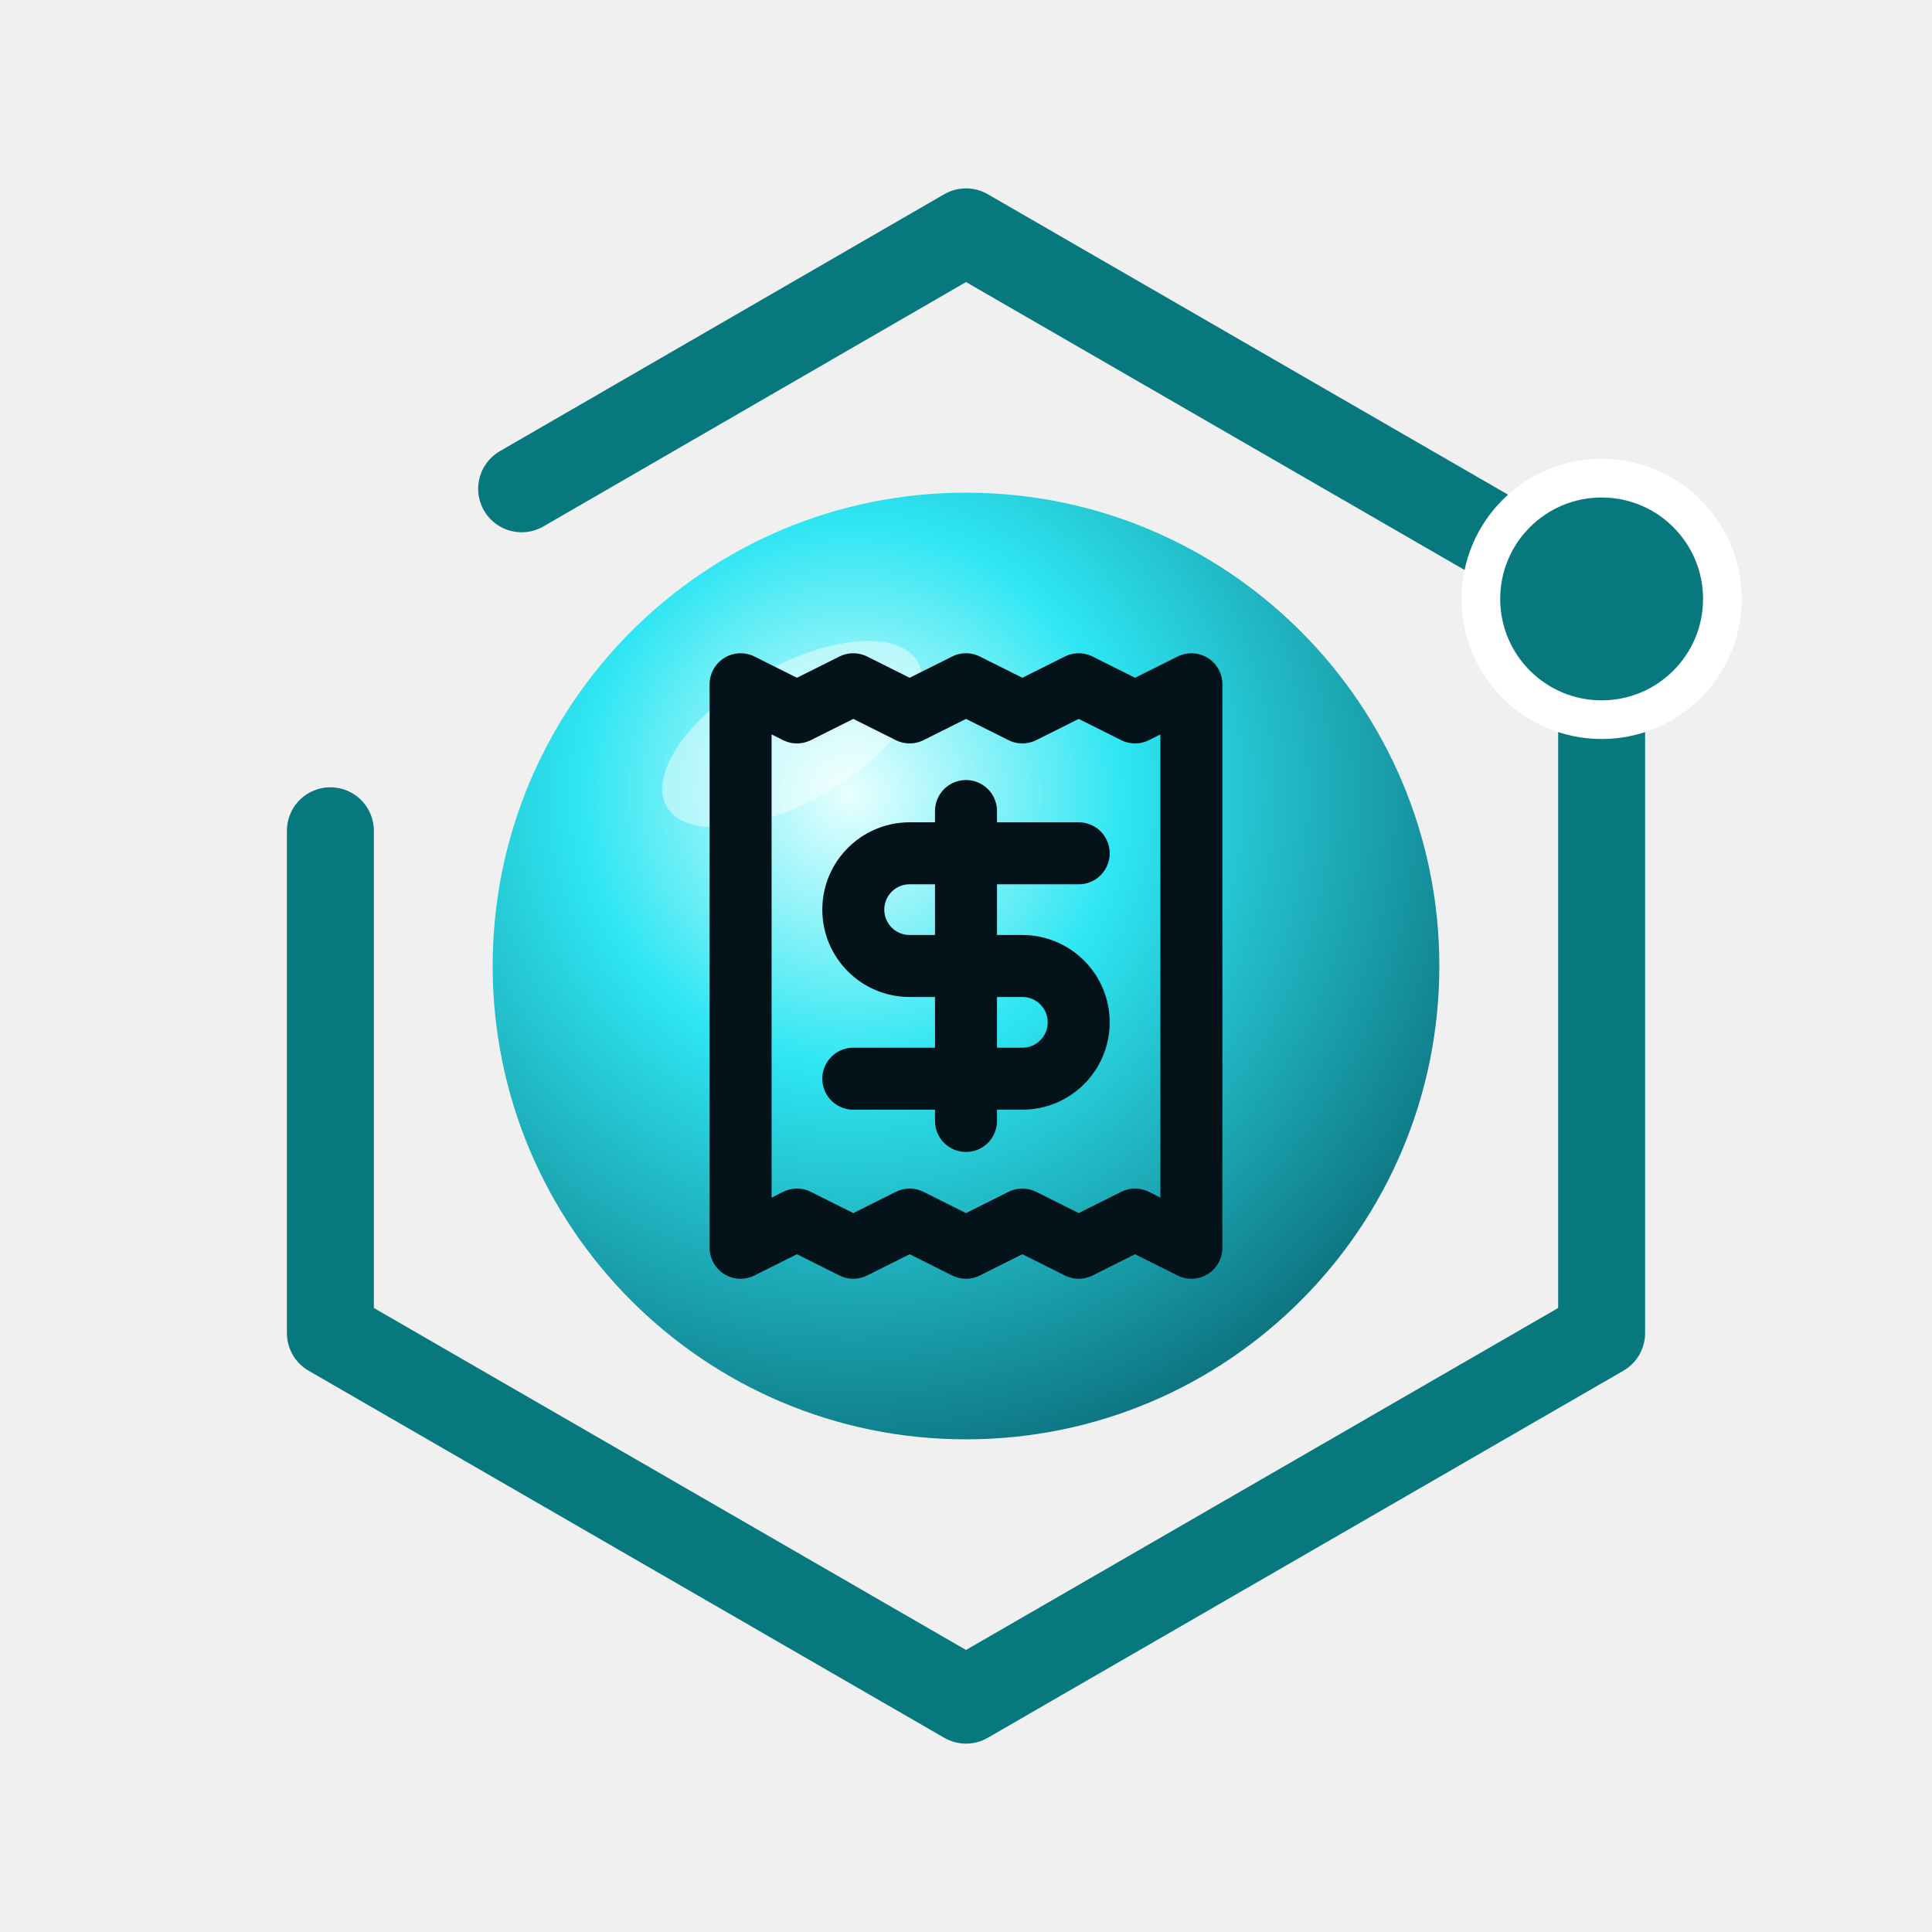
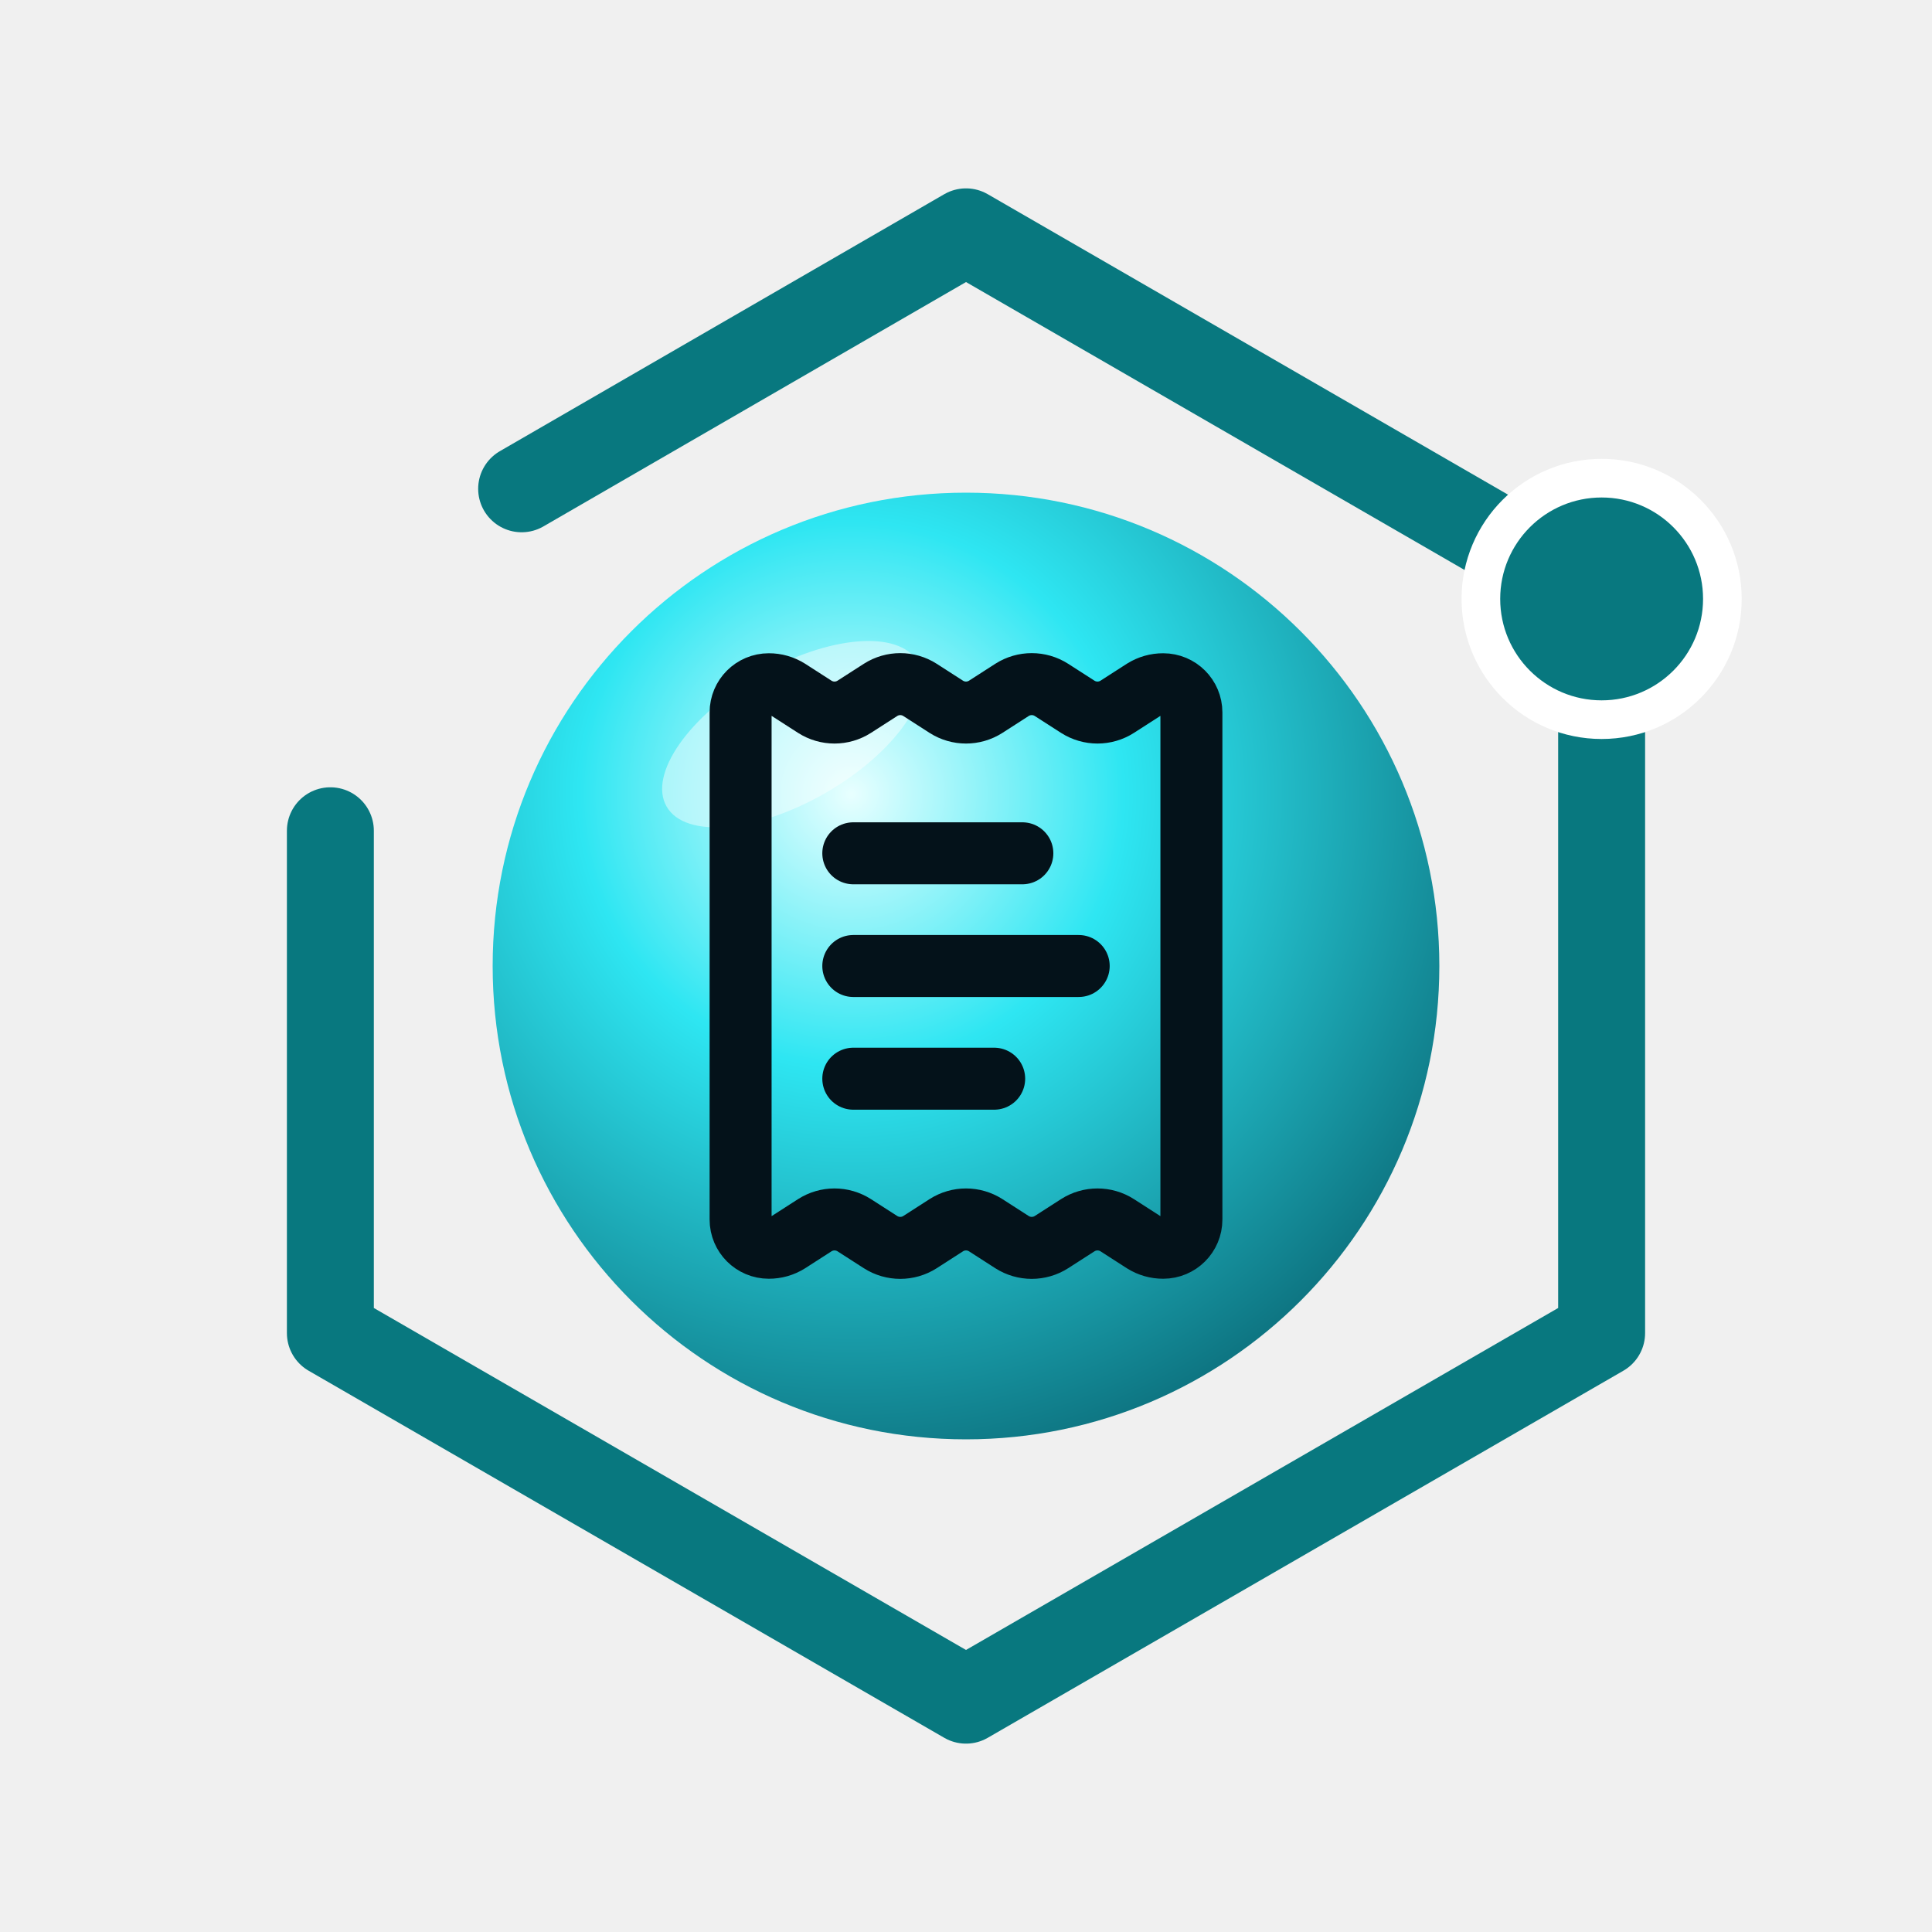
<svg xmlns="http://www.w3.org/2000/svg" viewBox="0 0 200 200">
  <defs>
    <radialGradient id="m-expenses-planet" cx="0.38" cy="0.32" r="0.75">
      <stop offset="0" stop-color="#E8FFFF" />
      <stop offset="0.38" stop-color="#2EE6F2" />
      <stop offset="1" stop-color="#0B6B78" />
    </radialGradient>
  </defs>
  <path d="M54,50.6 L100,24 L165.8,62 L165.8,138 L100,176 L34.2,138 L34.2,86" fill="none" stroke="#08787F" stroke-width="9" stroke-linecap="round" stroke-linejoin="round" />
  <circle cx="100" cy="100" r="49" fill="url(#m-expenses-planet)" />
  <ellipse cx="82" cy="76" rx="15" ry="7" fill="#FFFFFF" opacity="0.45" transform="rotate(-30 82 76)" />
  <g transform="translate(65 65) scale(2.916667)" fill="none" stroke="#04121A" stroke-width="2.2" stroke-linecap="round" stroke-linejoin="round">
-     <path d="M4 2v20l2-1 2 1 2-1 2 1 2-1 2 1 2-1 2 1V2l-2 1-2-1-2 1-2-1-2 1-2-1-2 1Z" />
-     <path d="M16 8h-6a2 2 0 1 0 0 4h4a2 2 0 1 1 0 4H8" />
-     <path d="M12 17.5v-11" />
+     <path d="M13 16H8" />
+     <path d="M14 8H8" />
+     <path d="M16 12H8" />
+     <path d="M4 3a1 1 0 0 1 1-1 1.3 1.3 0 0 1 .7.2l.933.6a1.3 1.3 0 0 0 1.4 0l.934-.6a1.3 1.3 0 0 1 1.4 0l.933.6a1.3 1.3 0 0 0 1.4 0l.933-.6a1.3 1.3 0 0 1 1.4 0l.934.6a1.3 1.3 0 0 0 1.4 0l.933-.6A1.3 1.3 0 0 1 19 2a1 1 0 0 1 1 1v18a1 1 0 0 1-1 1 1.3 1.3 0 0 1-.7-.2l-.933-.6a1.3 1.3 0 0 0-1.4 0l-.934.6a1.3 1.3 0 0 1-1.4 0l-.933-.6a1.3 1.3 0 0 0-1.4 0l-.933.6a1.3 1.3 0 0 1-1.4 0l-.934-.6a1.3 1.3 0 0 0-1.4 0l-.933.6a1.3 1.3 0 0 1-.7.2 1 1 0 0 1-1-1z" />
  </g>
  <circle cx="165.8" cy="62" r="12.5" fill="#08787F" stroke="#FFFFFF" stroke-width="4" />
</svg>
